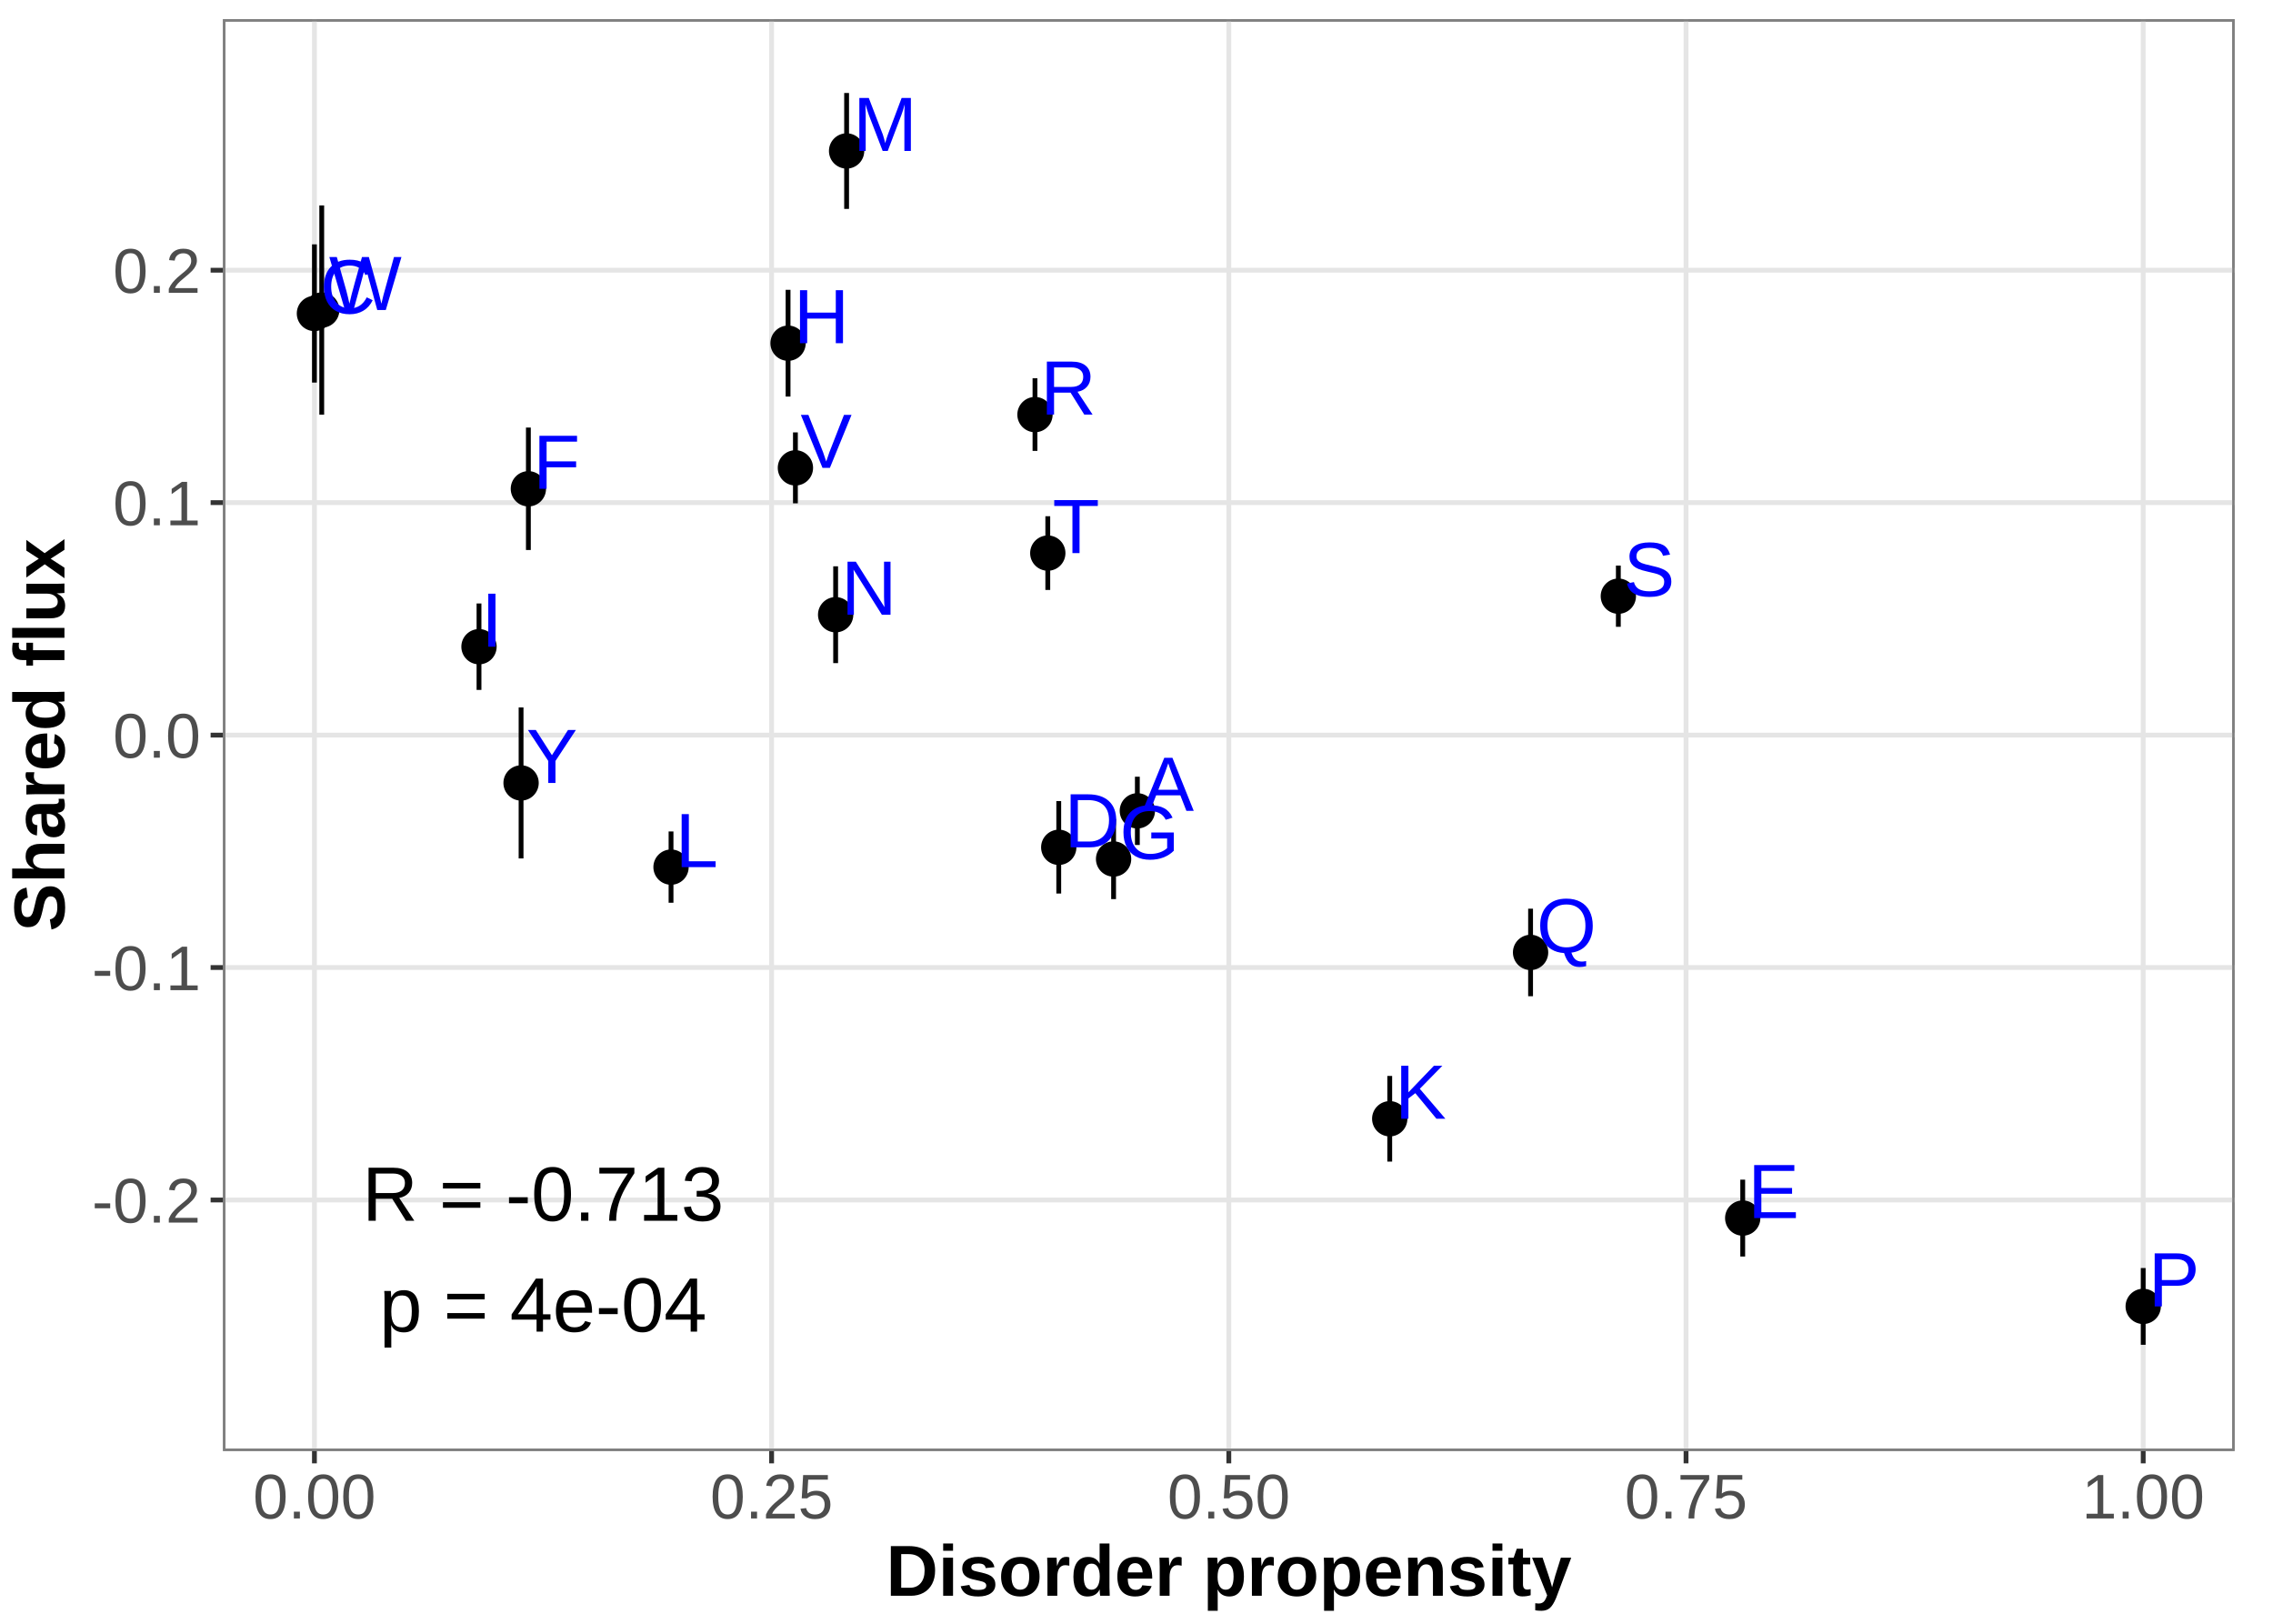
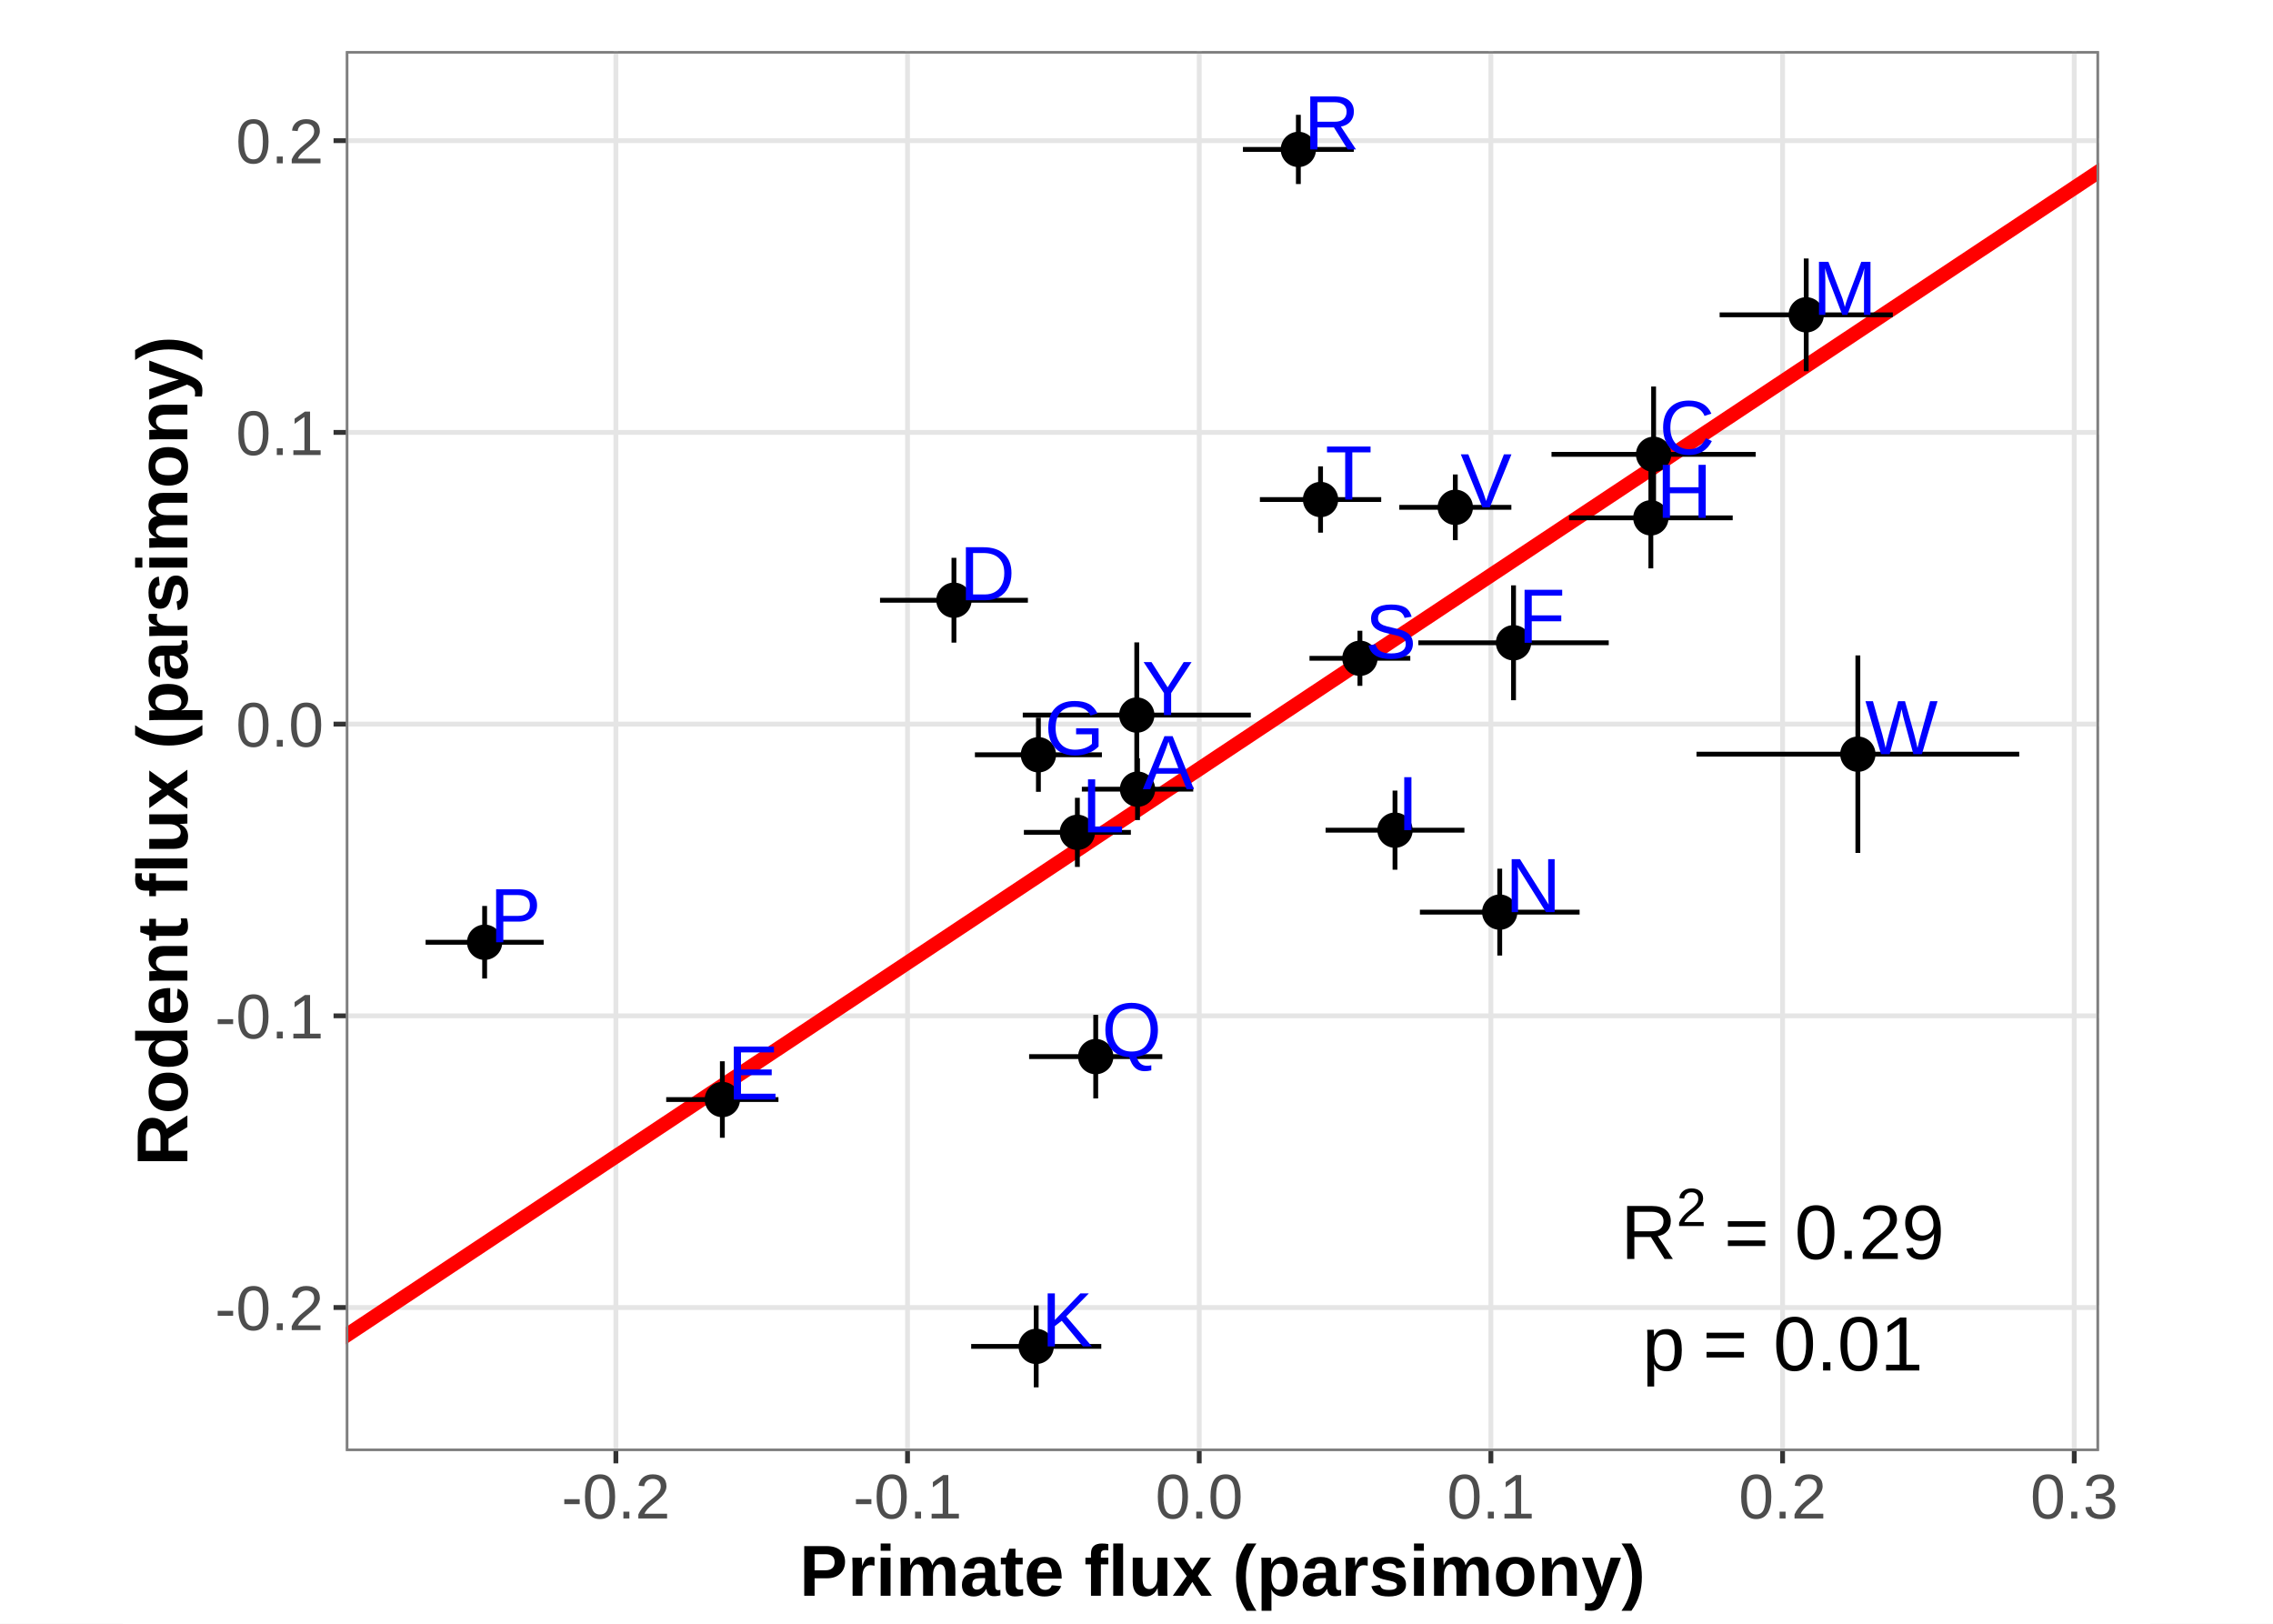
<svg xmlns="http://www.w3.org/2000/svg" class="svglite" width="504.00pt" height="360.00pt" viewBox="0 0 504.00 360.00">
  <defs>
    <style type="text/css">
    .svglite line, .svglite polyline, .svglite polygon, .svglite path, .svglite rect, .svglite circle {
      fill: none;
      stroke: #000000;
      stroke-linecap: round;
      stroke-linejoin: round;
      stroke-miterlimit: 10.00;
    }
    .svglite text {
      white-space: pre;
    }
  </style>
  </defs>
  <rect width="100%" height="100%" style="stroke: none; fill: #FFFFFF;" />
  <defs>
    <clipPath id="cpMC4wMHw1MDQuMDB8MC4wMHwzNjAuMDA=">
      <rect x="0.00" y="0.00" width="504.00" height="360.00" />
    </clipPath>
  </defs>
  <g clip-path="url(#cpMC4wMHw1MDQuMDB8MC4wMHwzNjAuMDA=)">
-     <rect x="0.00" y="0.00" width="504.00" height="360.00" style="stroke-width: 1.07; stroke: #FFFFFF; fill: #FFFFFF;" />
-   </g>
-   <defs>
-     <clipPath id="cpNDkuNDR8NDk1LjUwfDQuMjV8MzIxLjcw">
-       <rect x="49.44" y="4.25" width="446.05" height="317.45" />
+ </g>
+   <defs>
+     <clipPath id="cpMjcuMjZ8NDc2Ljc0fDAuMDB8MzYwLjAw">
+       <rect x="27.26" y="0.00" width="449.48" height="360.00" />
    </clipPath>
  </defs>
-   <g clip-path="url(#cpNDkuNDR8NDk1LjUwfDQuMjV8MzIxLjcw)">
-     <rect x="49.44" y="4.25" width="446.05" height="317.45" style="stroke-width: 1.07; stroke: #7F7F7F; fill: #FFFFFF;" />
-     <polyline points="49.44,266.05 495.50,266.05 " style="stroke-width: 1.07; stroke: #E5E5E5; stroke-linecap: butt;" />
-     <polyline points="49.44,214.51 495.50,214.51 " style="stroke-width: 1.07; stroke: #E5E5E5; stroke-linecap: butt;" />
-     <polyline points="49.44,162.98 495.50,162.98 " style="stroke-width: 1.07; stroke: #E5E5E5; stroke-linecap: butt;" />
-     <polyline points="49.44,111.44 495.50,111.44 " style="stroke-width: 1.07; stroke: #E5E5E5; stroke-linecap: butt;" />
-     <polyline points="49.44,59.91 495.50,59.91 " style="stroke-width: 1.07; stroke: #E5E5E5; stroke-linecap: butt;" />
-     <polyline points="69.72,321.70 69.72,4.25 " style="stroke-width: 1.07; stroke: #E5E5E5; stroke-linecap: butt;" />
-     <polyline points="171.09,321.70 171.09,4.25 " style="stroke-width: 1.07; stroke: #E5E5E5; stroke-linecap: butt;" />
-     <polyline points="272.47,321.70 272.47,4.25 " style="stroke-width: 1.07; stroke: #E5E5E5; stroke-linecap: butt;" />
-     <polyline points="373.85,321.70 373.85,4.25 " style="stroke-width: 1.07; stroke: #E5E5E5; stroke-linecap: butt;" />
-     <polyline points="475.22,321.70 475.22,4.25 " style="stroke-width: 1.07; stroke: #E5E5E5; stroke-linecap: butt;" />
-     <text x="120.41" y="270.65" text-anchor="middle" style="font-size: 17.07px; font-family: &quot;Arial&quot;;" textLength="89.62px" lengthAdjust="spacingAndGlyphs">R =  -0.713 </text>
-     <text x="120.41" y="295.23" text-anchor="middle" style="font-size: 17.07px; font-family: &quot;Arial&quot;;" textLength="82.04px" lengthAdjust="spacingAndGlyphs"> p =  4e-04</text>
-     <line x1="252.19" y1="187.34" x2="252.19" y2="172.20" style="stroke-width: 1.07; stroke-linecap: butt;" />
-     <line x1="69.72" y1="84.82" x2="69.72" y2="54.18" style="stroke-width: 1.07; stroke-linecap: butt;" />
-     <line x1="234.76" y1="198.11" x2="234.76" y2="177.61" style="stroke-width: 1.07; stroke-linecap: butt;" />
-     <line x1="386.42" y1="278.59" x2="386.42" y2="261.54" style="stroke-width: 1.07; stroke-linecap: butt;" />
-     <line x1="117.16" y1="121.94" x2="117.16" y2="94.79" style="stroke-width: 1.07; stroke-linecap: butt;" />
-     <line x1="246.92" y1="199.34" x2="246.92" y2="181.55" style="stroke-width: 1.07; stroke-linecap: butt;" />
-     <line x1="174.74" y1="87.92" x2="174.74" y2="64.26" style="stroke-width: 1.07; stroke-linecap: butt;" />
-     <line x1="106.21" y1="152.96" x2="106.21" y2="133.80" style="stroke-width: 1.07; stroke-linecap: butt;" />
-     <line x1="308.15" y1="257.54" x2="308.15" y2="238.55" style="stroke-width: 1.07; stroke-linecap: butt;" />
-     <line x1="148.79" y1="200.15" x2="148.79" y2="184.34" style="stroke-width: 1.07; stroke-linecap: butt;" />
-     <line x1="187.72" y1="46.32" x2="187.72" y2="20.62" style="stroke-width: 1.07; stroke-linecap: butt;" />
-     <line x1="185.29" y1="147.02" x2="185.29" y2="125.56" style="stroke-width: 1.07; stroke-linecap: butt;" />
-     <line x1="475.22" y1="298.15" x2="475.22" y2="281.14" style="stroke-width: 1.07; stroke-linecap: butt;" />
-     <line x1="339.38" y1="220.87" x2="339.38" y2="201.46" style="stroke-width: 1.07; stroke-linecap: butt;" />
-     <line x1="229.49" y1="99.97" x2="229.49" y2="83.86" style="stroke-width: 1.07; stroke-linecap: butt;" />
-     <line x1="358.84" y1="138.97" x2="358.84" y2="125.39" style="stroke-width: 1.07; stroke-linecap: butt;" />
-     <line x1="232.33" y1="130.80" x2="232.33" y2="114.45" style="stroke-width: 1.07; stroke-linecap: butt;" />
-     <line x1="176.37" y1="111.59" x2="176.37" y2="95.87" style="stroke-width: 1.07; stroke-linecap: butt;" />
-     <line x1="71.34" y1="91.93" x2="71.34" y2="45.55" style="stroke-width: 1.07; stroke-linecap: butt;" />
-     <line x1="115.54" y1="190.33" x2="115.54" y2="156.84" style="stroke-width: 1.07; stroke-linecap: butt;" />
-     <circle cx="252.19" cy="179.77" r="2.84" style="stroke-width: 1.42; fill: #000000;" />
-     <circle cx="69.72" cy="69.50" r="2.84" style="stroke-width: 1.42; fill: #000000;" />
-     <circle cx="234.76" cy="187.86" r="2.84" style="stroke-width: 1.42; fill: #000000;" />
-     <circle cx="386.42" cy="270.06" r="2.84" style="stroke-width: 1.42; fill: #000000;" />
-     <circle cx="117.16" cy="108.37" r="2.84" style="stroke-width: 1.42; fill: #000000;" />
-     <circle cx="246.92" cy="190.45" r="2.84" style="stroke-width: 1.42; fill: #000000;" />
-     <circle cx="174.74" cy="76.09" r="2.84" style="stroke-width: 1.42; fill: #000000;" />
-     <circle cx="106.21" cy="143.38" r="2.84" style="stroke-width: 1.42; fill: #000000;" />
-     <circle cx="308.15" cy="248.04" r="2.84" style="stroke-width: 1.42; fill: #000000;" />
-     <circle cx="148.79" cy="192.25" r="2.84" style="stroke-width: 1.42; fill: #000000;" />
-     <circle cx="187.72" cy="33.47" r="2.84" style="stroke-width: 1.42; fill: #000000;" />
-     <circle cx="185.29" cy="136.29" r="2.84" style="stroke-width: 1.42; fill: #000000;" />
-     <circle cx="475.22" cy="289.64" r="2.84" style="stroke-width: 1.42; fill: #000000;" />
-     <circle cx="339.38" cy="211.16" r="2.84" style="stroke-width: 1.42; fill: #000000;" />
-     <circle cx="229.49" cy="91.92" r="2.84" style="stroke-width: 1.42; fill: #000000;" />
-     <circle cx="358.84" cy="132.18" r="2.84" style="stroke-width: 1.42; fill: #000000;" />
-     <circle cx="232.33" cy="122.63" r="2.84" style="stroke-width: 1.42; fill: #000000;" />
-     <circle cx="176.37" cy="103.73" r="2.84" style="stroke-width: 1.42; fill: #000000;" />
-     <circle cx="71.34" cy="68.74" r="2.84" style="stroke-width: 1.42; fill: #000000;" />
-     <circle cx="115.54" cy="173.59" r="2.84" style="stroke-width: 1.42; fill: #000000;" />
-     <circle cx="252.19" cy="179.77" r="3.56" style="stroke-width: 0.71; fill: #000000;" />
-     <circle cx="69.72" cy="69.50" r="3.56" style="stroke-width: 0.71; fill: #000000;" />
-     <circle cx="234.76" cy="187.86" r="3.56" style="stroke-width: 0.71; fill: #000000;" />
-     <circle cx="386.42" cy="270.06" r="3.56" style="stroke-width: 0.71; fill: #000000;" />
-     <circle cx="117.16" cy="108.37" r="3.56" style="stroke-width: 0.71; fill: #000000;" />
-     <circle cx="246.92" cy="190.45" r="3.56" style="stroke-width: 0.71; fill: #000000;" />
-     <circle cx="174.74" cy="76.09" r="3.56" style="stroke-width: 0.71; fill: #000000;" />
-     <circle cx="106.21" cy="143.38" r="3.56" style="stroke-width: 0.71; fill: #000000;" />
-     <circle cx="308.15" cy="248.04" r="3.56" style="stroke-width: 0.71; fill: #000000;" />
-     <circle cx="148.79" cy="192.25" r="3.56" style="stroke-width: 0.71; fill: #000000;" />
-     <circle cx="187.72" cy="33.47" r="3.56" style="stroke-width: 0.71; fill: #000000;" />
-     <circle cx="185.29" cy="136.29" r="3.56" style="stroke-width: 0.71; fill: #000000;" />
-     <circle cx="475.22" cy="289.64" r="3.56" style="stroke-width: 0.71; fill: #000000;" />
-     <circle cx="339.38" cy="211.16" r="3.56" style="stroke-width: 0.71; fill: #000000;" />
-     <circle cx="229.49" cy="91.92" r="3.56" style="stroke-width: 0.71; fill: #000000;" />
-     <circle cx="358.84" cy="132.18" r="3.56" style="stroke-width: 0.71; fill: #000000;" />
-     <circle cx="232.33" cy="122.63" r="3.56" style="stroke-width: 0.71; fill: #000000;" />
-     <circle cx="176.37" cy="103.73" r="3.56" style="stroke-width: 0.71; fill: #000000;" />
-     <circle cx="71.34" cy="68.74" r="3.56" style="stroke-width: 0.71; fill: #000000;" />
-     <circle cx="115.54" cy="173.59" r="3.56" style="stroke-width: 0.71; fill: #000000;" />
-     <text x="253.33" y="179.77" style="font-size: 17.07px;fill: #0000FF; font-family: &quot;Arial&quot;;" textLength="11.38px" lengthAdjust="spacingAndGlyphs">A</text>
-     <text x="70.95" y="69.50" style="font-size: 17.07px;fill: #0000FF; font-family: &quot;Arial&quot;;" textLength="12.33px" lengthAdjust="spacingAndGlyphs">C</text>
-     <text x="235.99" y="187.86" style="font-size: 17.07px;fill: #0000FF; font-family: &quot;Arial&quot;;" textLength="12.33px" lengthAdjust="spacingAndGlyphs">D</text>
-     <text x="387.55" y="270.06" style="font-size: 17.07px;fill: #0000FF; font-family: &quot;Arial&quot;;" textLength="11.38px" lengthAdjust="spacingAndGlyphs">E</text>
-     <text x="118.20" y="108.37" style="font-size: 17.07px;fill: #0000FF; font-family: &quot;Arial&quot;;" textLength="10.43px" lengthAdjust="spacingAndGlyphs">F</text>
-     <text x="248.25" y="190.45" style="font-size: 17.07px;fill: #0000FF; font-family: &quot;Arial&quot;;" textLength="13.27px" lengthAdjust="spacingAndGlyphs">G</text>
-     <text x="175.98" y="76.09" style="font-size: 17.07px;fill: #0000FF; font-family: &quot;Arial&quot;;" textLength="12.33px" lengthAdjust="spacingAndGlyphs">H</text>
-     <text x="106.69" y="143.38" style="font-size: 17.07px;fill: #0000FF; font-family: &quot;Arial&quot;;" textLength="4.74px" lengthAdjust="spacingAndGlyphs">I</text>
-     <text x="309.29" y="248.04" style="font-size: 17.07px;fill: #0000FF; font-family: &quot;Arial&quot;;" textLength="11.38px" lengthAdjust="spacingAndGlyphs">K</text>
-     <text x="149.74" y="192.25" style="font-size: 17.07px;fill: #0000FF; font-family: &quot;Arial&quot;;" textLength="9.49px" lengthAdjust="spacingAndGlyphs">L</text>
-     <text x="189.14" y="33.47" style="font-size: 17.07px;fill: #0000FF; font-family: &quot;Arial&quot;;" textLength="14.21px" lengthAdjust="spacingAndGlyphs">M</text>
-     <text x="186.52" y="136.29" style="font-size: 17.07px;fill: #0000FF; font-family: &quot;Arial&quot;;" textLength="12.33px" lengthAdjust="spacingAndGlyphs">N</text>
-     <text x="476.36" y="289.64" style="font-size: 17.07px;fill: #0000FF; font-family: &quot;Arial&quot;;" textLength="11.38px" lengthAdjust="spacingAndGlyphs">P</text>
-     <text x="340.70" y="211.16" style="font-size: 17.07px;fill: #0000FF; font-family: &quot;Arial&quot;;" textLength="13.27px" lengthAdjust="spacingAndGlyphs">Q</text>
-     <text x="230.72" y="91.92" style="font-size: 17.07px;fill: #0000FF; font-family: &quot;Arial&quot;;" textLength="12.33px" lengthAdjust="spacingAndGlyphs">R</text>
-     <text x="359.98" y="132.18" style="font-size: 17.07px;fill: #0000FF; font-family: &quot;Arial&quot;;" textLength="11.38px" lengthAdjust="spacingAndGlyphs">S</text>
-     <text x="233.37" y="122.63" style="font-size: 17.07px;fill: #0000FF; font-family: &quot;Arial&quot;;" textLength="10.43px" lengthAdjust="spacingAndGlyphs">T</text>
-     <text x="177.50" y="103.73" style="font-size: 17.07px;fill: #0000FF; font-family: &quot;Arial&quot;;" textLength="11.38px" lengthAdjust="spacingAndGlyphs">V</text>
-     <text x="72.95" y="68.74" style="font-size: 17.07px;fill: #0000FF; font-family: &quot;Arial&quot;;" textLength="16.11px" lengthAdjust="spacingAndGlyphs">W</text>
-     <text x="116.68" y="173.59" style="font-size: 17.07px;fill: #0000FF; font-family: &quot;Arial&quot;;" textLength="11.38px" lengthAdjust="spacingAndGlyphs">Y</text>
-     <rect x="49.44" y="4.25" width="446.05" height="317.45" style="stroke-width: 1.07; stroke: #7F7F7F;" />
+   <g clip-path="url(#cpMjcuMjZ8NDc2Ljc0fDAuMDB8MzYwLjAw)">
+     <rect x="27.26" y="0.00" width="449.48" height="360.00" style="stroke-width: 1.07; stroke: #FFFFFF; fill: #FFFFFF;" />
  </g>
  <g clip-path="url(#cpMC4wMHw1MDQuMDB8MC4wMHwzNjAuMDA=)">
-     <text x="44.51" y="271.06" text-anchor="end" style="font-size: 14.00px;fill: #4D4D4D; font-family: &quot;Arial&quot;;" textLength="24.11px" lengthAdjust="spacingAndGlyphs">-0.2</text>
-     <text x="44.51" y="219.52" text-anchor="end" style="font-size: 14.00px;fill: #4D4D4D; font-family: &quot;Arial&quot;;" textLength="24.11px" lengthAdjust="spacingAndGlyphs">-0.1</text>
-     <text x="44.51" y="167.99" text-anchor="end" style="font-size: 14.00px;fill: #4D4D4D; font-family: &quot;Arial&quot;;" textLength="19.45px" lengthAdjust="spacingAndGlyphs">0.0</text>
-     <text x="44.51" y="116.45" text-anchor="end" style="font-size: 14.00px;fill: #4D4D4D; font-family: &quot;Arial&quot;;" textLength="19.45px" lengthAdjust="spacingAndGlyphs">0.1</text>
-     <text x="44.51" y="64.92" text-anchor="end" style="font-size: 14.00px;fill: #4D4D4D; font-family: &quot;Arial&quot;;" textLength="19.45px" lengthAdjust="spacingAndGlyphs">0.2</text>
-     <polyline points="46.70,266.05 49.44,266.05 " style="stroke-width: 1.07; stroke: #333333; stroke-linecap: butt;" />
-     <polyline points="46.70,214.51 49.44,214.51 " style="stroke-width: 1.07; stroke: #333333; stroke-linecap: butt;" />
-     <polyline points="46.70,162.98 49.44,162.98 " style="stroke-width: 1.07; stroke: #333333; stroke-linecap: butt;" />
-     <polyline points="46.70,111.44 49.44,111.44 " style="stroke-width: 1.07; stroke: #333333; stroke-linecap: butt;" />
-     <polyline points="46.70,59.91 49.44,59.91 " style="stroke-width: 1.07; stroke: #333333; stroke-linecap: butt;" />
-     <polyline points="69.72,324.44 69.72,321.70 " style="stroke-width: 1.07; stroke: #333333; stroke-linecap: butt;" />
-     <polyline points="171.09,324.44 171.09,321.70 " style="stroke-width: 1.07; stroke: #333333; stroke-linecap: butt;" />
-     <polyline points="272.47,324.44 272.47,321.70 " style="stroke-width: 1.07; stroke: #333333; stroke-linecap: butt;" />
-     <polyline points="373.85,324.44 373.85,321.70 " style="stroke-width: 1.07; stroke: #333333; stroke-linecap: butt;" />
-     <polyline points="475.22,324.44 475.22,321.70 " style="stroke-width: 1.07; stroke: #333333; stroke-linecap: butt;" />
-     <text x="69.72" y="336.66" text-anchor="middle" style="font-size: 14.00px;fill: #4D4D4D; font-family: &quot;Arial&quot;;" textLength="27.24px" lengthAdjust="spacingAndGlyphs">0.00</text>
-     <text x="171.09" y="336.66" text-anchor="middle" style="font-size: 14.00px;fill: #4D4D4D; font-family: &quot;Arial&quot;;" textLength="27.24px" lengthAdjust="spacingAndGlyphs">0.25</text>
-     <text x="272.47" y="336.66" text-anchor="middle" style="font-size: 14.00px;fill: #4D4D4D; font-family: &quot;Arial&quot;;" textLength="27.24px" lengthAdjust="spacingAndGlyphs">0.50</text>
-     <text x="373.85" y="336.66" text-anchor="middle" style="font-size: 14.00px;fill: #4D4D4D; font-family: &quot;Arial&quot;;" textLength="27.24px" lengthAdjust="spacingAndGlyphs">0.75</text>
-     <text x="475.22" y="336.66" text-anchor="middle" style="font-size: 14.00px;fill: #4D4D4D; font-family: &quot;Arial&quot;;" textLength="27.24px" lengthAdjust="spacingAndGlyphs">1.00</text>
-     <text x="272.47" y="353.80" text-anchor="middle" style="font-size: 16.00px; font-weight: bold; font-family: &quot;Arial&quot;;" textLength="152.01px" lengthAdjust="spacingAndGlyphs">Disorder propensity</text>
-     <text transform="translate(14.29,162.98) rotate(-90)" text-anchor="middle" style="font-size: 16.00px; font-weight: bold; font-family: &quot;Arial&quot;;" textLength="87.12px" lengthAdjust="spacingAndGlyphs">Shared flux</text>
+ </g>
+   <defs>
+     <clipPath id="cpNzYuNzB8NDY1LjQwfDExLjM0fDMyMS43MA==">
+       <rect x="76.70" y="11.34" width="388.70" height="310.36" />
+     </clipPath>
+   </defs>
+   <g clip-path="url(#cpNzYuNzB8NDY1LjQwfDExLjM0fDMyMS43MA==)">
+     <rect x="76.70" y="11.34" width="388.70" height="310.36" style="stroke-width: 1.07; stroke: #7F7F7F; fill: #FFFFFF;" />
+     <polyline points="76.70,289.89 465.40,289.89 " style="stroke-width: 1.07; stroke: #E5E5E5; stroke-linecap: butt;" />
+     <polyline points="76.70,225.22 465.40,225.22 " style="stroke-width: 1.07; stroke: #E5E5E5; stroke-linecap: butt;" />
+     <polyline points="76.70,160.54 465.40,160.54 " style="stroke-width: 1.07; stroke: #E5E5E5; stroke-linecap: butt;" />
+     <polyline points="76.70,95.87 465.40,95.87 " style="stroke-width: 1.07; stroke: #E5E5E5; stroke-linecap: butt;" />
+     <polyline points="76.70,31.19 465.40,31.19 " style="stroke-width: 1.07; stroke: #E5E5E5; stroke-linecap: butt;" />
+     <polyline points="136.56,321.70 136.56,11.34 " style="stroke-width: 1.07; stroke: #E5E5E5; stroke-linecap: butt;" />
+     <polyline points="201.23,321.70 201.23,11.34 " style="stroke-width: 1.07; stroke: #E5E5E5; stroke-linecap: butt;" />
+     <polyline points="265.91,321.70 265.91,11.34 " style="stroke-width: 1.07; stroke: #E5E5E5; stroke-linecap: butt;" />
+     <polyline points="330.58,321.70 330.58,11.34 " style="stroke-width: 1.07; stroke: #E5E5E5; stroke-linecap: butt;" />
+     <polyline points="395.26,321.70 395.26,11.34 " style="stroke-width: 1.07; stroke: #E5E5E5; stroke-linecap: butt;" />
+     <polyline points="459.93,321.70 459.93,11.34 " style="stroke-width: 1.07; stroke: #E5E5E5; stroke-linecap: butt;" />
+     <line x1="-312.00" y1="554.25" x2="854.10" y2="-220.10" style="stroke-width: 3.20; stroke: #FF0000; stroke-linecap: butt;" />
+     <text x="359.39" y="279.13" style="font-size: 17.07px; font-family: &quot;Arial&quot;;" textLength="12.33px" lengthAdjust="spacingAndGlyphs">R</text>
+     <text x="371.72" y="271.83" style="font-size: 11.95px; font-family: &quot;Arial&quot;;" textLength="6.64px" lengthAdjust="spacingAndGlyphs">2</text>
+     <text x="382.30" y="279.13" style="font-size: 17.07px; font-family: &quot;Arial&quot;;" textLength="11.67px" lengthAdjust="spacingAndGlyphs">=</text>
+     <text x="397.92" y="279.13" style="font-size: 17.07px; font-family: &quot;Arial&quot;;" textLength="33.21px" lengthAdjust="spacingAndGlyphs">0.29</text>
+     <text x="364.13" y="303.85" style="font-size: 17.07px; font-family: &quot;Arial&quot;;" textLength="9.49px" lengthAdjust="spacingAndGlyphs">p</text>
+     <text x="377.57" y="303.85" style="font-size: 17.07px; font-family: &quot;Arial&quot;;" textLength="11.67px" lengthAdjust="spacingAndGlyphs">=</text>
+     <text x="393.18" y="303.85" style="font-size: 17.07px; font-family: &quot;Arial&quot;;" textLength="33.21px" lengthAdjust="spacingAndGlyphs">0.01</text>
+     <line x1="239.88" y1="174.97" x2="264.58" y2="174.97" style="stroke-width: 1.07; stroke-linecap: butt;" />
+     <line x1="344.02" y1="100.73" x2="389.30" y2="100.73" style="stroke-width: 1.07; stroke-linecap: butt;" />
+     <line x1="195.13" y1="133.08" x2="227.92" y2="133.08" style="stroke-width: 1.07; stroke-linecap: butt;" />
+     <line x1="147.72" y1="243.78" x2="172.61" y2="243.78" style="stroke-width: 1.07; stroke-linecap: butt;" />
+     <line x1="314.49" y1="142.51" x2="356.71" y2="142.51" style="stroke-width: 1.07; stroke-linecap: butt;" />
+     <line x1="216.17" y1="167.34" x2="244.33" y2="167.34" style="stroke-width: 1.07; stroke-linecap: butt;" />
+     <line x1="347.91" y1="114.81" x2="384.20" y2="114.81" style="stroke-width: 1.07; stroke-linecap: butt;" />
+     <line x1="293.93" y1="184.06" x2="324.71" y2="184.06" style="stroke-width: 1.07; stroke-linecap: butt;" />
+     <line x1="215.34" y1="298.51" x2="244.19" y2="298.51" style="stroke-width: 1.07; stroke-linecap: butt;" />
+     <line x1="227.03" y1="184.54" x2="250.75" y2="184.54" style="stroke-width: 1.07; stroke-linecap: butt;" />
+     <line x1="381.30" y1="69.80" x2="419.70" y2="69.80" style="stroke-width: 1.07; stroke-linecap: butt;" />
+     <line x1="314.84" y1="202.23" x2="350.25" y2="202.23" style="stroke-width: 1.07; stroke-linecap: butt;" />
+     <line x1="94.37" y1="208.91" x2="120.55" y2="208.91" style="stroke-width: 1.07; stroke-linecap: butt;" />
+     <line x1="228.19" y1="234.26" x2="257.72" y2="234.26" style="stroke-width: 1.07; stroke-linecap: butt;" />
+     <line x1="275.60" y1="33.13" x2="300.18" y2="33.13" style="stroke-width: 1.07; stroke-linecap: butt;" />
+     <line x1="290.36" y1="145.95" x2="312.71" y2="145.95" style="stroke-width: 1.07; stroke-linecap: butt;" />
+     <line x1="279.36" y1="110.75" x2="306.26" y2="110.75" style="stroke-width: 1.07; stroke-linecap: butt;" />
+     <line x1="310.27" y1="112.48" x2="335.12" y2="112.48" style="stroke-width: 1.07; stroke-linecap: butt;" />
+     <line x1="376.17" y1="167.21" x2="447.73" y2="167.21" style="stroke-width: 1.07; stroke-linecap: butt;" />
+     <line x1="226.78" y1="158.54" x2="277.35" y2="158.54" style="stroke-width: 1.07; stroke-linecap: butt;" />
+     <circle cx="252.23" cy="174.97" r="2.84" style="stroke-width: 1.42; fill: #000000;" />
+     <circle cx="366.66" cy="100.73" r="2.84" style="stroke-width: 1.42; fill: #000000;" />
+     <circle cx="211.52" cy="133.08" r="2.84" style="stroke-width: 1.42; fill: #000000;" />
+     <circle cx="160.17" cy="243.78" r="2.84" style="stroke-width: 1.42; fill: #000000;" />
+     <circle cx="335.60" cy="142.51" r="2.84" style="stroke-width: 1.42; fill: #000000;" />
+     <circle cx="230.25" cy="167.34" r="2.84" style="stroke-width: 1.42; fill: #000000;" />
+     <circle cx="366.05" cy="114.81" r="2.84" style="stroke-width: 1.42; fill: #000000;" />
+     <circle cx="309.32" cy="184.06" r="2.84" style="stroke-width: 1.42; fill: #000000;" />
+     <circle cx="229.76" cy="298.51" r="2.84" style="stroke-width: 1.42; fill: #000000;" />
+     <circle cx="238.89" cy="184.54" r="2.84" style="stroke-width: 1.42; fill: #000000;" />
+     <circle cx="400.50" cy="69.80" r="2.84" style="stroke-width: 1.42; fill: #000000;" />
+     <circle cx="332.54" cy="202.23" r="2.84" style="stroke-width: 1.42; fill: #000000;" />
+     <circle cx="107.46" cy="208.91" r="2.84" style="stroke-width: 1.42; fill: #000000;" />
+     <circle cx="242.96" cy="234.26" r="2.84" style="stroke-width: 1.42; fill: #000000;" />
+     <circle cx="287.89" cy="33.13" r="2.84" style="stroke-width: 1.42; fill: #000000;" />
+     <circle cx="301.54" cy="145.95" r="2.84" style="stroke-width: 1.42; fill: #000000;" />
+     <circle cx="292.81" cy="110.75" r="2.84" style="stroke-width: 1.42; fill: #000000;" />
+     <circle cx="322.69" cy="112.48" r="2.84" style="stroke-width: 1.42; fill: #000000;" />
+     <circle cx="411.95" cy="167.21" r="2.84" style="stroke-width: 1.42; fill: #000000;" />
+     <circle cx="252.06" cy="158.54" r="2.84" style="stroke-width: 1.42; fill: #000000;" />
+     <line x1="252.23" y1="181.82" x2="252.23" y2="168.12" style="stroke-width: 1.07; stroke-linecap: butt;" />
+     <line x1="366.66" y1="115.77" x2="366.66" y2="85.69" style="stroke-width: 1.07; stroke-linecap: butt;" />
+     <line x1="211.52" y1="142.48" x2="211.52" y2="123.68" style="stroke-width: 1.07; stroke-linecap: butt;" />
+     <line x1="160.17" y1="252.26" x2="160.17" y2="235.30" style="stroke-width: 1.07; stroke-linecap: butt;" />
+     <line x1="335.60" y1="155.24" x2="335.60" y2="129.78" style="stroke-width: 1.07; stroke-linecap: butt;" />
+     <line x1="230.25" y1="175.56" x2="230.25" y2="159.12" style="stroke-width: 1.07; stroke-linecap: butt;" />
+     <line x1="366.05" y1="126.02" x2="366.05" y2="103.59" style="stroke-width: 1.07; stroke-linecap: butt;" />
+     <line x1="309.32" y1="192.82" x2="309.32" y2="175.29" style="stroke-width: 1.07; stroke-linecap: butt;" />
+     <line x1="229.76" y1="307.59" x2="229.76" y2="289.43" style="stroke-width: 1.07; stroke-linecap: butt;" />
+     <line x1="238.89" y1="192.20" x2="238.89" y2="176.89" style="stroke-width: 1.07; stroke-linecap: butt;" />
+     <line x1="400.50" y1="82.30" x2="400.50" y2="57.31" style="stroke-width: 1.07; stroke-linecap: butt;" />
+     <line x1="332.54" y1="211.85" x2="332.54" y2="192.60" style="stroke-width: 1.07; stroke-linecap: butt;" />
+     <line x1="107.46" y1="216.95" x2="107.46" y2="200.86" style="stroke-width: 1.07; stroke-linecap: butt;" />
+     <line x1="242.96" y1="243.53" x2="242.96" y2="225.00" style="stroke-width: 1.07; stroke-linecap: butt;" />
+     <line x1="287.89" y1="40.81" x2="287.89" y2="25.45" style="stroke-width: 1.07; stroke-linecap: butt;" />
+     <line x1="301.54" y1="152.06" x2="301.54" y2="139.85" style="stroke-width: 1.07; stroke-linecap: butt;" />
+     <line x1="292.81" y1="118.10" x2="292.81" y2="103.40" style="stroke-width: 1.07; stroke-linecap: butt;" />
+     <line x1="322.69" y1="119.76" x2="322.69" y2="105.20" style="stroke-width: 1.07; stroke-linecap: butt;" />
+     <line x1="411.95" y1="189.10" x2="411.95" y2="145.32" style="stroke-width: 1.07; stroke-linecap: butt;" />
+     <line x1="252.06" y1="174.65" x2="252.06" y2="142.42" style="stroke-width: 1.07; stroke-linecap: butt;" />
+     <circle cx="252.23" cy="174.97" r="2.84" style="stroke-width: 1.42; fill: #000000;" />
+     <circle cx="366.66" cy="100.73" r="2.84" style="stroke-width: 1.42; fill: #000000;" />
+     <circle cx="211.52" cy="133.08" r="2.84" style="stroke-width: 1.42; fill: #000000;" />
+     <circle cx="160.17" cy="243.78" r="2.84" style="stroke-width: 1.42; fill: #000000;" />
+     <circle cx="335.60" cy="142.51" r="2.84" style="stroke-width: 1.42; fill: #000000;" />
+     <circle cx="230.25" cy="167.34" r="2.84" style="stroke-width: 1.42; fill: #000000;" />
+     <circle cx="366.05" cy="114.81" r="2.84" style="stroke-width: 1.42; fill: #000000;" />
+     <circle cx="309.32" cy="184.06" r="2.84" style="stroke-width: 1.42; fill: #000000;" />
+     <circle cx="229.76" cy="298.51" r="2.84" style="stroke-width: 1.42; fill: #000000;" />
+     <circle cx="238.89" cy="184.54" r="2.84" style="stroke-width: 1.42; fill: #000000;" />
+     <circle cx="400.50" cy="69.80" r="2.84" style="stroke-width: 1.42; fill: #000000;" />
+     <circle cx="332.54" cy="202.23" r="2.84" style="stroke-width: 1.42; fill: #000000;" />
+     <circle cx="107.46" cy="208.91" r="2.84" style="stroke-width: 1.42; fill: #000000;" />
+     <circle cx="242.96" cy="234.26" r="2.84" style="stroke-width: 1.42; fill: #000000;" />
+     <circle cx="287.89" cy="33.13" r="2.84" style="stroke-width: 1.42; fill: #000000;" />
+     <circle cx="301.54" cy="145.95" r="2.84" style="stroke-width: 1.42; fill: #000000;" />
+     <circle cx="292.81" cy="110.75" r="2.84" style="stroke-width: 1.42; fill: #000000;" />
+     <circle cx="322.69" cy="112.48" r="2.84" style="stroke-width: 1.42; fill: #000000;" />
+     <circle cx="411.95" cy="167.21" r="2.84" style="stroke-width: 1.42; fill: #000000;" />
+     <circle cx="252.06" cy="158.54" r="2.84" style="stroke-width: 1.42; fill: #000000;" />
+     <circle cx="252.23" cy="174.97" r="3.56" style="stroke-width: 0.71; fill: #000000;" />
+     <circle cx="366.66" cy="100.73" r="3.56" style="stroke-width: 0.71; fill: #000000;" />
+     <circle cx="211.52" cy="133.08" r="3.56" style="stroke-width: 0.71; fill: #000000;" />
+     <circle cx="160.17" cy="243.78" r="3.56" style="stroke-width: 0.71; fill: #000000;" />
+     <circle cx="335.60" cy="142.51" r="3.56" style="stroke-width: 0.71; fill: #000000;" />
+     <circle cx="230.25" cy="167.34" r="3.56" style="stroke-width: 0.71; fill: #000000;" />
+     <circle cx="366.05" cy="114.81" r="3.56" style="stroke-width: 0.71; fill: #000000;" />
+     <circle cx="309.32" cy="184.06" r="3.56" style="stroke-width: 0.71; fill: #000000;" />
+     <circle cx="229.76" cy="298.51" r="3.56" style="stroke-width: 0.71; fill: #000000;" />
+     <circle cx="238.89" cy="184.54" r="3.56" style="stroke-width: 0.71; fill: #000000;" />
+     <circle cx="400.50" cy="69.80" r="3.56" style="stroke-width: 0.71; fill: #000000;" />
+     <circle cx="332.54" cy="202.23" r="3.56" style="stroke-width: 0.71; fill: #000000;" />
+     <circle cx="107.46" cy="208.91" r="3.56" style="stroke-width: 0.71; fill: #000000;" />
+     <circle cx="242.96" cy="234.26" r="3.56" style="stroke-width: 0.71; fill: #000000;" />
+     <circle cx="287.89" cy="33.13" r="3.56" style="stroke-width: 0.71; fill: #000000;" />
+     <circle cx="301.54" cy="145.95" r="3.56" style="stroke-width: 0.71; fill: #000000;" />
+     <circle cx="292.81" cy="110.75" r="3.56" style="stroke-width: 0.71; fill: #000000;" />
+     <circle cx="322.69" cy="112.48" r="3.56" style="stroke-width: 0.71; fill: #000000;" />
+     <circle cx="411.95" cy="167.21" r="3.56" style="stroke-width: 0.71; fill: #000000;" />
+     <circle cx="252.06" cy="158.54" r="3.56" style="stroke-width: 0.71; fill: #000000;" />
+     <text x="253.37" y="174.97" style="font-size: 17.07px;fill: #0000FF; font-family: &quot;Arial&quot;;" textLength="11.38px" lengthAdjust="spacingAndGlyphs">A</text>
+     <text x="367.89" y="100.73" style="font-size: 17.07px;fill: #0000FF; font-family: &quot;Arial&quot;;" textLength="12.33px" lengthAdjust="spacingAndGlyphs">C</text>
+     <text x="212.76" y="133.08" style="font-size: 17.07px;fill: #0000FF; font-family: &quot;Arial&quot;;" textLength="12.33px" lengthAdjust="spacingAndGlyphs">D</text>
+     <text x="161.30" y="243.78" style="font-size: 17.07px;fill: #0000FF; font-family: &quot;Arial&quot;;" textLength="11.38px" lengthAdjust="spacingAndGlyphs">E</text>
+     <text x="336.64" y="142.51" style="font-size: 17.07px;fill: #0000FF; font-family: &quot;Arial&quot;;" textLength="10.43px" lengthAdjust="spacingAndGlyphs">F</text>
+     <text x="231.58" y="167.34" style="font-size: 17.07px;fill: #0000FF; font-family: &quot;Arial&quot;;" textLength="13.27px" lengthAdjust="spacingAndGlyphs">G</text>
+     <text x="367.28" y="114.81" style="font-size: 17.07px;fill: #0000FF; font-family: &quot;Arial&quot;;" textLength="12.33px" lengthAdjust="spacingAndGlyphs">H</text>
+     <text x="309.79" y="184.06" style="font-size: 17.07px;fill: #0000FF; font-family: &quot;Arial&quot;;" textLength="4.74px" lengthAdjust="spacingAndGlyphs">I</text>
+     <text x="230.90" y="298.51" style="font-size: 17.07px;fill: #0000FF; font-family: &quot;Arial&quot;;" textLength="11.38px" lengthAdjust="spacingAndGlyphs">K</text>
+     <text x="239.84" y="184.54" style="font-size: 17.07px;fill: #0000FF; font-family: &quot;Arial&quot;;" textLength="9.49px" lengthAdjust="spacingAndGlyphs">L</text>
+     <text x="401.92" y="69.80" style="font-size: 17.07px;fill: #0000FF; font-family: &quot;Arial&quot;;" textLength="14.21px" lengthAdjust="spacingAndGlyphs">M</text>
+     <text x="333.78" y="202.23" style="font-size: 17.07px;fill: #0000FF; font-family: &quot;Arial&quot;;" textLength="12.33px" lengthAdjust="spacingAndGlyphs">N</text>
+     <text x="108.60" y="208.91" style="font-size: 17.07px;fill: #0000FF; font-family: &quot;Arial&quot;;" textLength="11.38px" lengthAdjust="spacingAndGlyphs">P</text>
+     <text x="244.28" y="234.26" style="font-size: 17.07px;fill: #0000FF; font-family: &quot;Arial&quot;;" textLength="13.27px" lengthAdjust="spacingAndGlyphs">Q</text>
+     <text x="289.12" y="33.13" style="font-size: 17.07px;fill: #0000FF; font-family: &quot;Arial&quot;;" textLength="12.33px" lengthAdjust="spacingAndGlyphs">R</text>
+     <text x="302.68" y="145.95" style="font-size: 17.07px;fill: #0000FF; font-family: &quot;Arial&quot;;" textLength="11.38px" lengthAdjust="spacingAndGlyphs">S</text>
+     <text x="293.85" y="110.75" style="font-size: 17.07px;fill: #0000FF; font-family: &quot;Arial&quot;;" textLength="10.43px" lengthAdjust="spacingAndGlyphs">T</text>
+     <text x="323.83" y="112.48" style="font-size: 17.07px;fill: #0000FF; font-family: &quot;Arial&quot;;" textLength="11.38px" lengthAdjust="spacingAndGlyphs">V</text>
+     <text x="413.56" y="167.21" style="font-size: 17.07px;fill: #0000FF; font-family: &quot;Arial&quot;;" textLength="16.11px" lengthAdjust="spacingAndGlyphs">W</text>
+     <text x="253.20" y="158.54" style="font-size: 17.07px;fill: #0000FF; font-family: &quot;Arial&quot;;" textLength="11.38px" lengthAdjust="spacingAndGlyphs">Y</text>
+     <rect x="76.70" y="11.34" width="388.70" height="310.36" style="stroke-width: 1.07; stroke: #7F7F7F;" />
+   </g>
+   <g clip-path="url(#cpMC4wMHw1MDQuMDB8MC4wMHwzNjAuMDA=)">
+     <text x="71.77" y="294.90" text-anchor="end" style="font-size: 14.00px;fill: #4D4D4D; font-family: &quot;Arial&quot;;" textLength="24.11px" lengthAdjust="spacingAndGlyphs">-0.2</text>
+     <text x="71.77" y="230.23" text-anchor="end" style="font-size: 14.00px;fill: #4D4D4D; font-family: &quot;Arial&quot;;" textLength="24.11px" lengthAdjust="spacingAndGlyphs">-0.1</text>
+     <text x="71.77" y="165.55" text-anchor="end" style="font-size: 14.00px;fill: #4D4D4D; font-family: &quot;Arial&quot;;" textLength="19.45px" lengthAdjust="spacingAndGlyphs">0.0</text>
+     <text x="71.77" y="100.88" text-anchor="end" style="font-size: 14.00px;fill: #4D4D4D; font-family: &quot;Arial&quot;;" textLength="19.45px" lengthAdjust="spacingAndGlyphs">0.1</text>
+     <text x="71.77" y="36.20" text-anchor="end" style="font-size: 14.00px;fill: #4D4D4D; font-family: &quot;Arial&quot;;" textLength="19.45px" lengthAdjust="spacingAndGlyphs">0.2</text>
+     <polyline points="73.96,289.89 76.70,289.89 " style="stroke-width: 1.07; stroke: #333333; stroke-linecap: butt;" />
+     <polyline points="73.96,225.22 76.70,225.22 " style="stroke-width: 1.07; stroke: #333333; stroke-linecap: butt;" />
+     <polyline points="73.96,160.54 76.70,160.54 " style="stroke-width: 1.07; stroke: #333333; stroke-linecap: butt;" />
+     <polyline points="73.96,95.87 76.70,95.87 " style="stroke-width: 1.07; stroke: #333333; stroke-linecap: butt;" />
+     <polyline points="73.96,31.19 76.70,31.19 " style="stroke-width: 1.07; stroke: #333333; stroke-linecap: butt;" />
+     <polyline points="136.56,324.44 136.56,321.70 " style="stroke-width: 1.07; stroke: #333333; stroke-linecap: butt;" />
+     <polyline points="201.23,324.44 201.23,321.70 " style="stroke-width: 1.07; stroke: #333333; stroke-linecap: butt;" />
+     <polyline points="265.91,324.44 265.91,321.70 " style="stroke-width: 1.07; stroke: #333333; stroke-linecap: butt;" />
+     <polyline points="330.58,324.44 330.58,321.70 " style="stroke-width: 1.07; stroke: #333333; stroke-linecap: butt;" />
+     <polyline points="395.26,324.44 395.26,321.70 " style="stroke-width: 1.07; stroke: #333333; stroke-linecap: butt;" />
+     <polyline points="459.93,324.44 459.93,321.70 " style="stroke-width: 1.07; stroke: #333333; stroke-linecap: butt;" />
+     <text x="136.56" y="336.66" text-anchor="middle" style="font-size: 14.00px;fill: #4D4D4D; font-family: &quot;Arial&quot;;" textLength="24.11px" lengthAdjust="spacingAndGlyphs">-0.2</text>
+     <text x="201.23" y="336.66" text-anchor="middle" style="font-size: 14.00px;fill: #4D4D4D; font-family: &quot;Arial&quot;;" textLength="24.11px" lengthAdjust="spacingAndGlyphs">-0.1</text>
+     <text x="265.91" y="336.66" text-anchor="middle" style="font-size: 14.00px;fill: #4D4D4D; font-family: &quot;Arial&quot;;" textLength="19.45px" lengthAdjust="spacingAndGlyphs">0.0</text>
+     <text x="330.58" y="336.66" text-anchor="middle" style="font-size: 14.00px;fill: #4D4D4D; font-family: &quot;Arial&quot;;" textLength="19.45px" lengthAdjust="spacingAndGlyphs">0.1</text>
+     <text x="395.26" y="336.66" text-anchor="middle" style="font-size: 14.00px;fill: #4D4D4D; font-family: &quot;Arial&quot;;" textLength="19.45px" lengthAdjust="spacingAndGlyphs">0.2</text>
+     <text x="459.93" y="336.66" text-anchor="middle" style="font-size: 14.00px;fill: #4D4D4D; font-family: &quot;Arial&quot;;" textLength="19.45px" lengthAdjust="spacingAndGlyphs">0.3</text>
+     <text x="271.05" y="353.80" text-anchor="middle" style="font-size: 16.00px; font-weight: bold; font-family: &quot;Arial&quot;;" textLength="187.58px" lengthAdjust="spacingAndGlyphs">Primate flux (parsimony)</text>
+     <text transform="translate(41.55,166.52) rotate(-90)" text-anchor="middle" style="font-size: 16.00px; font-weight: bold; font-family: &quot;Arial&quot;;" textLength="188.42px" lengthAdjust="spacingAndGlyphs">Rodent flux  (parsimony)</text>
  </g>
</svg>
